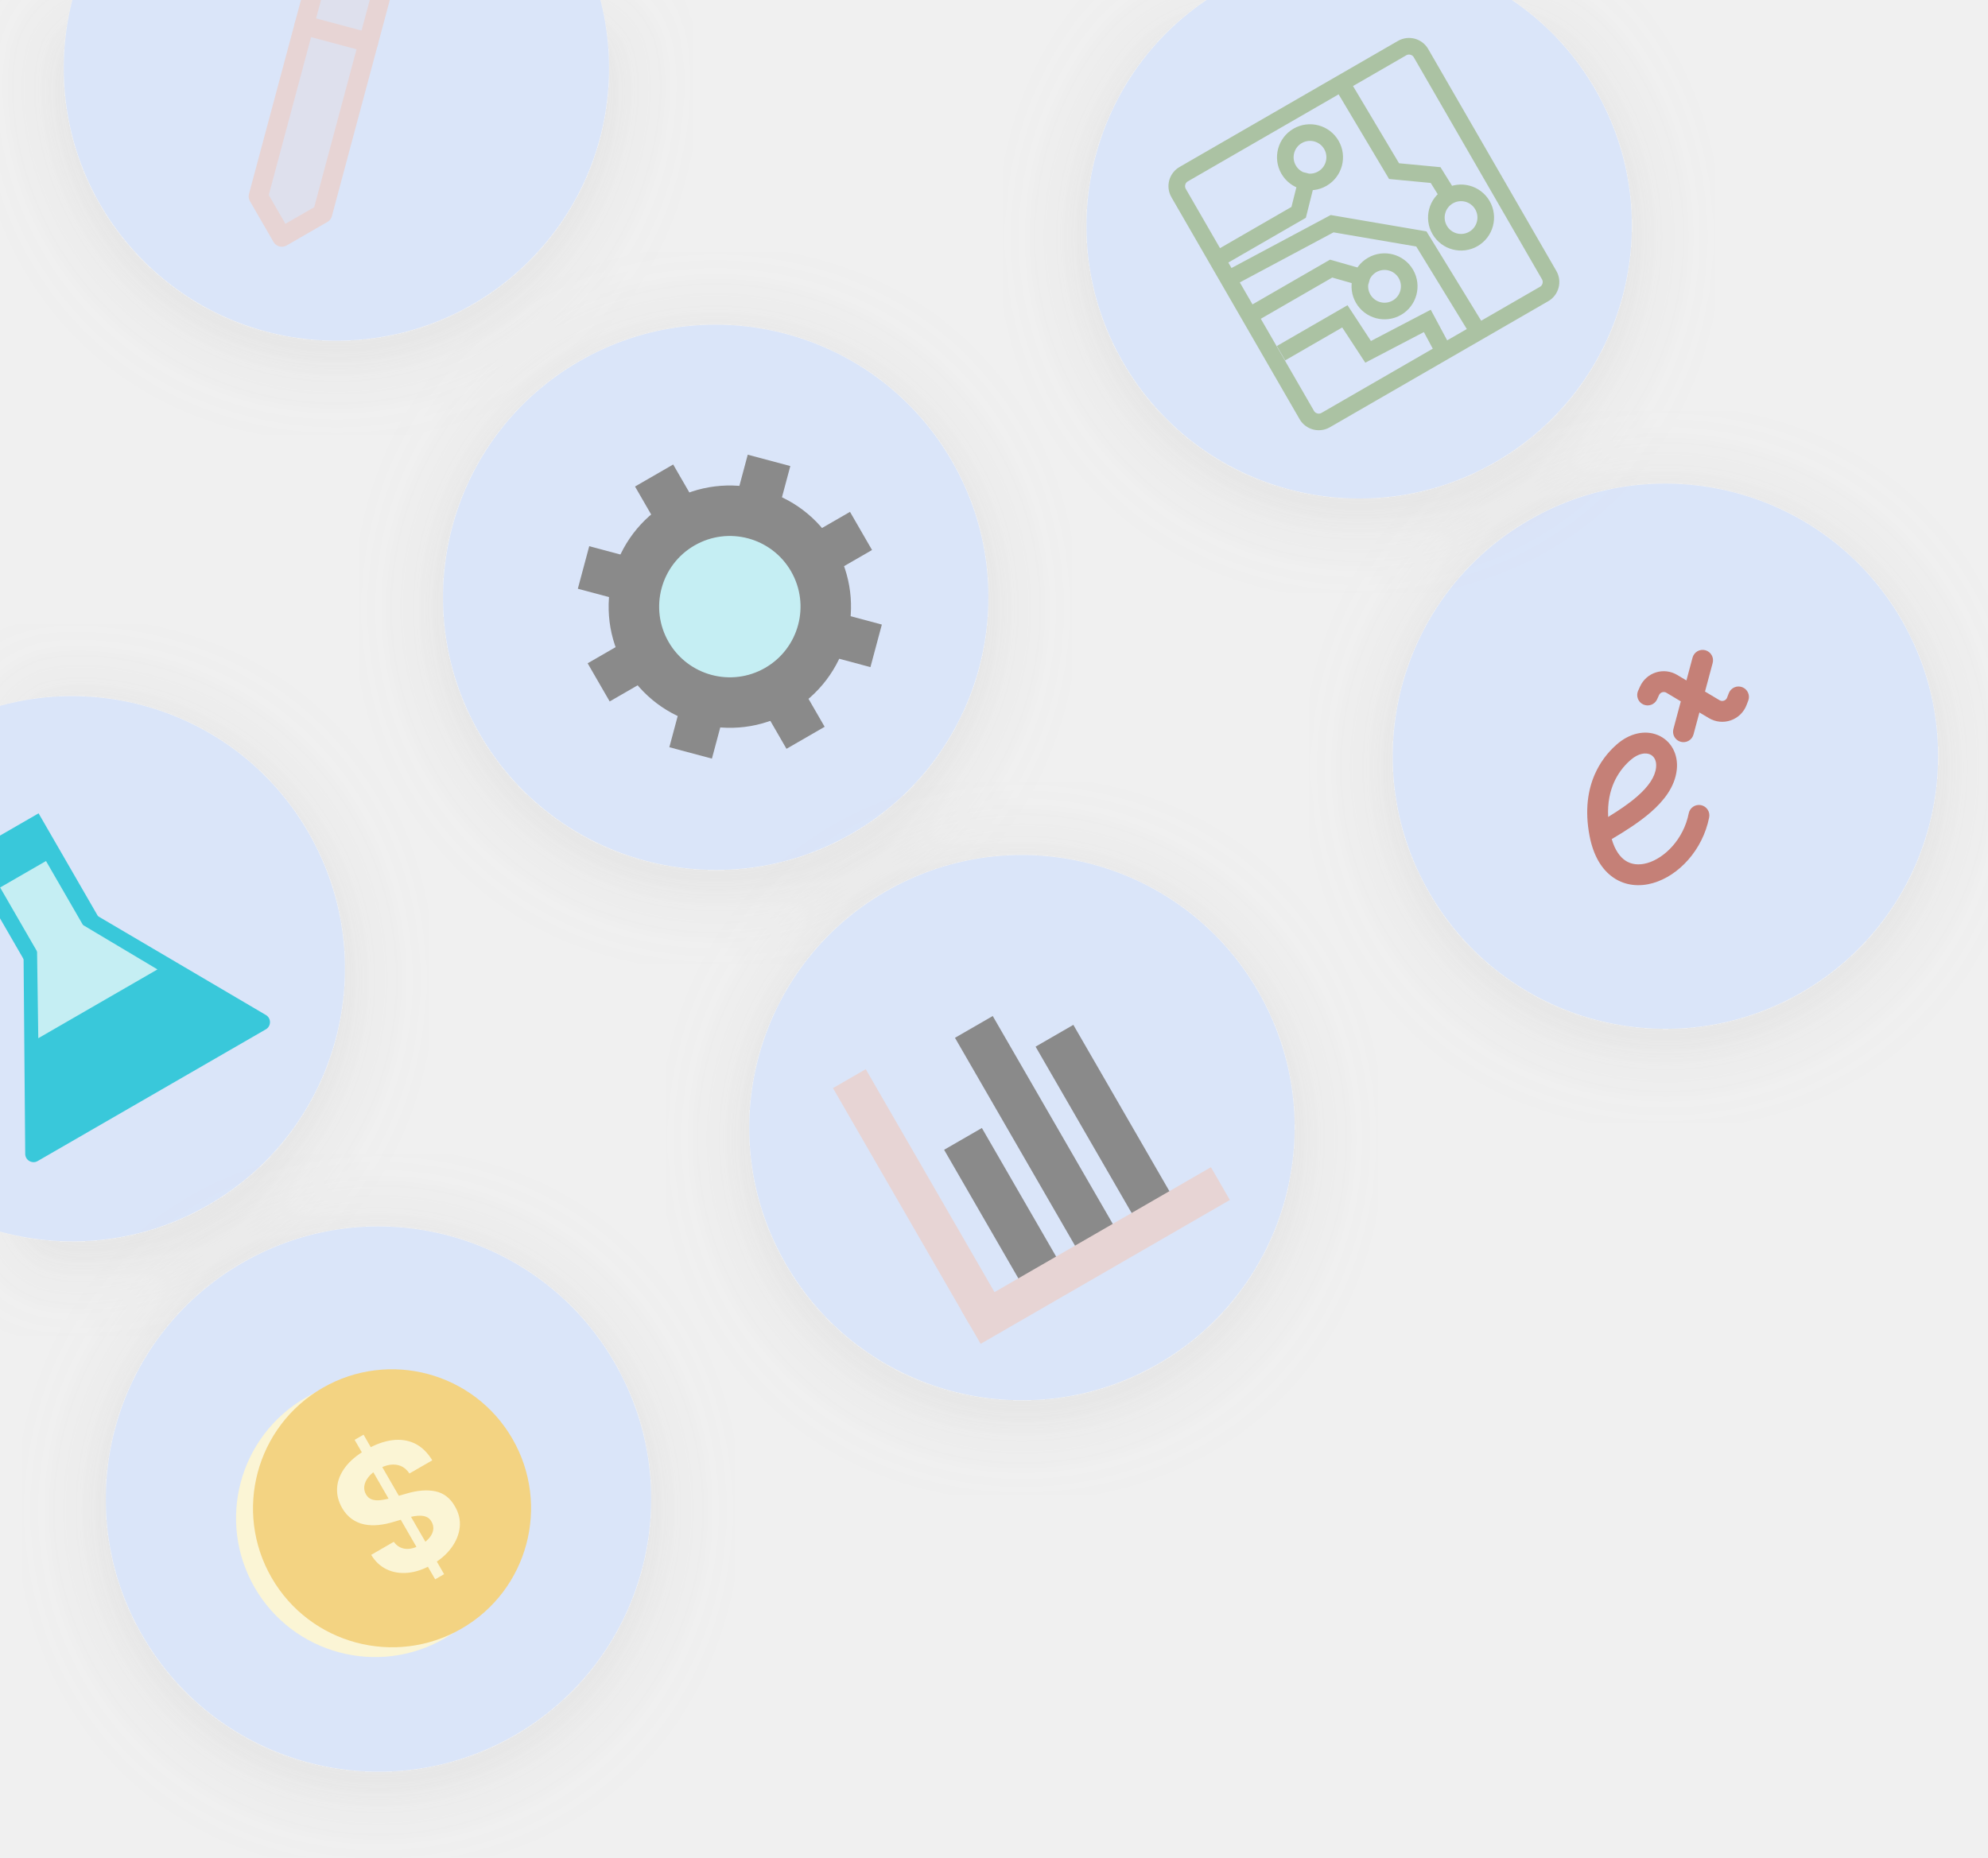
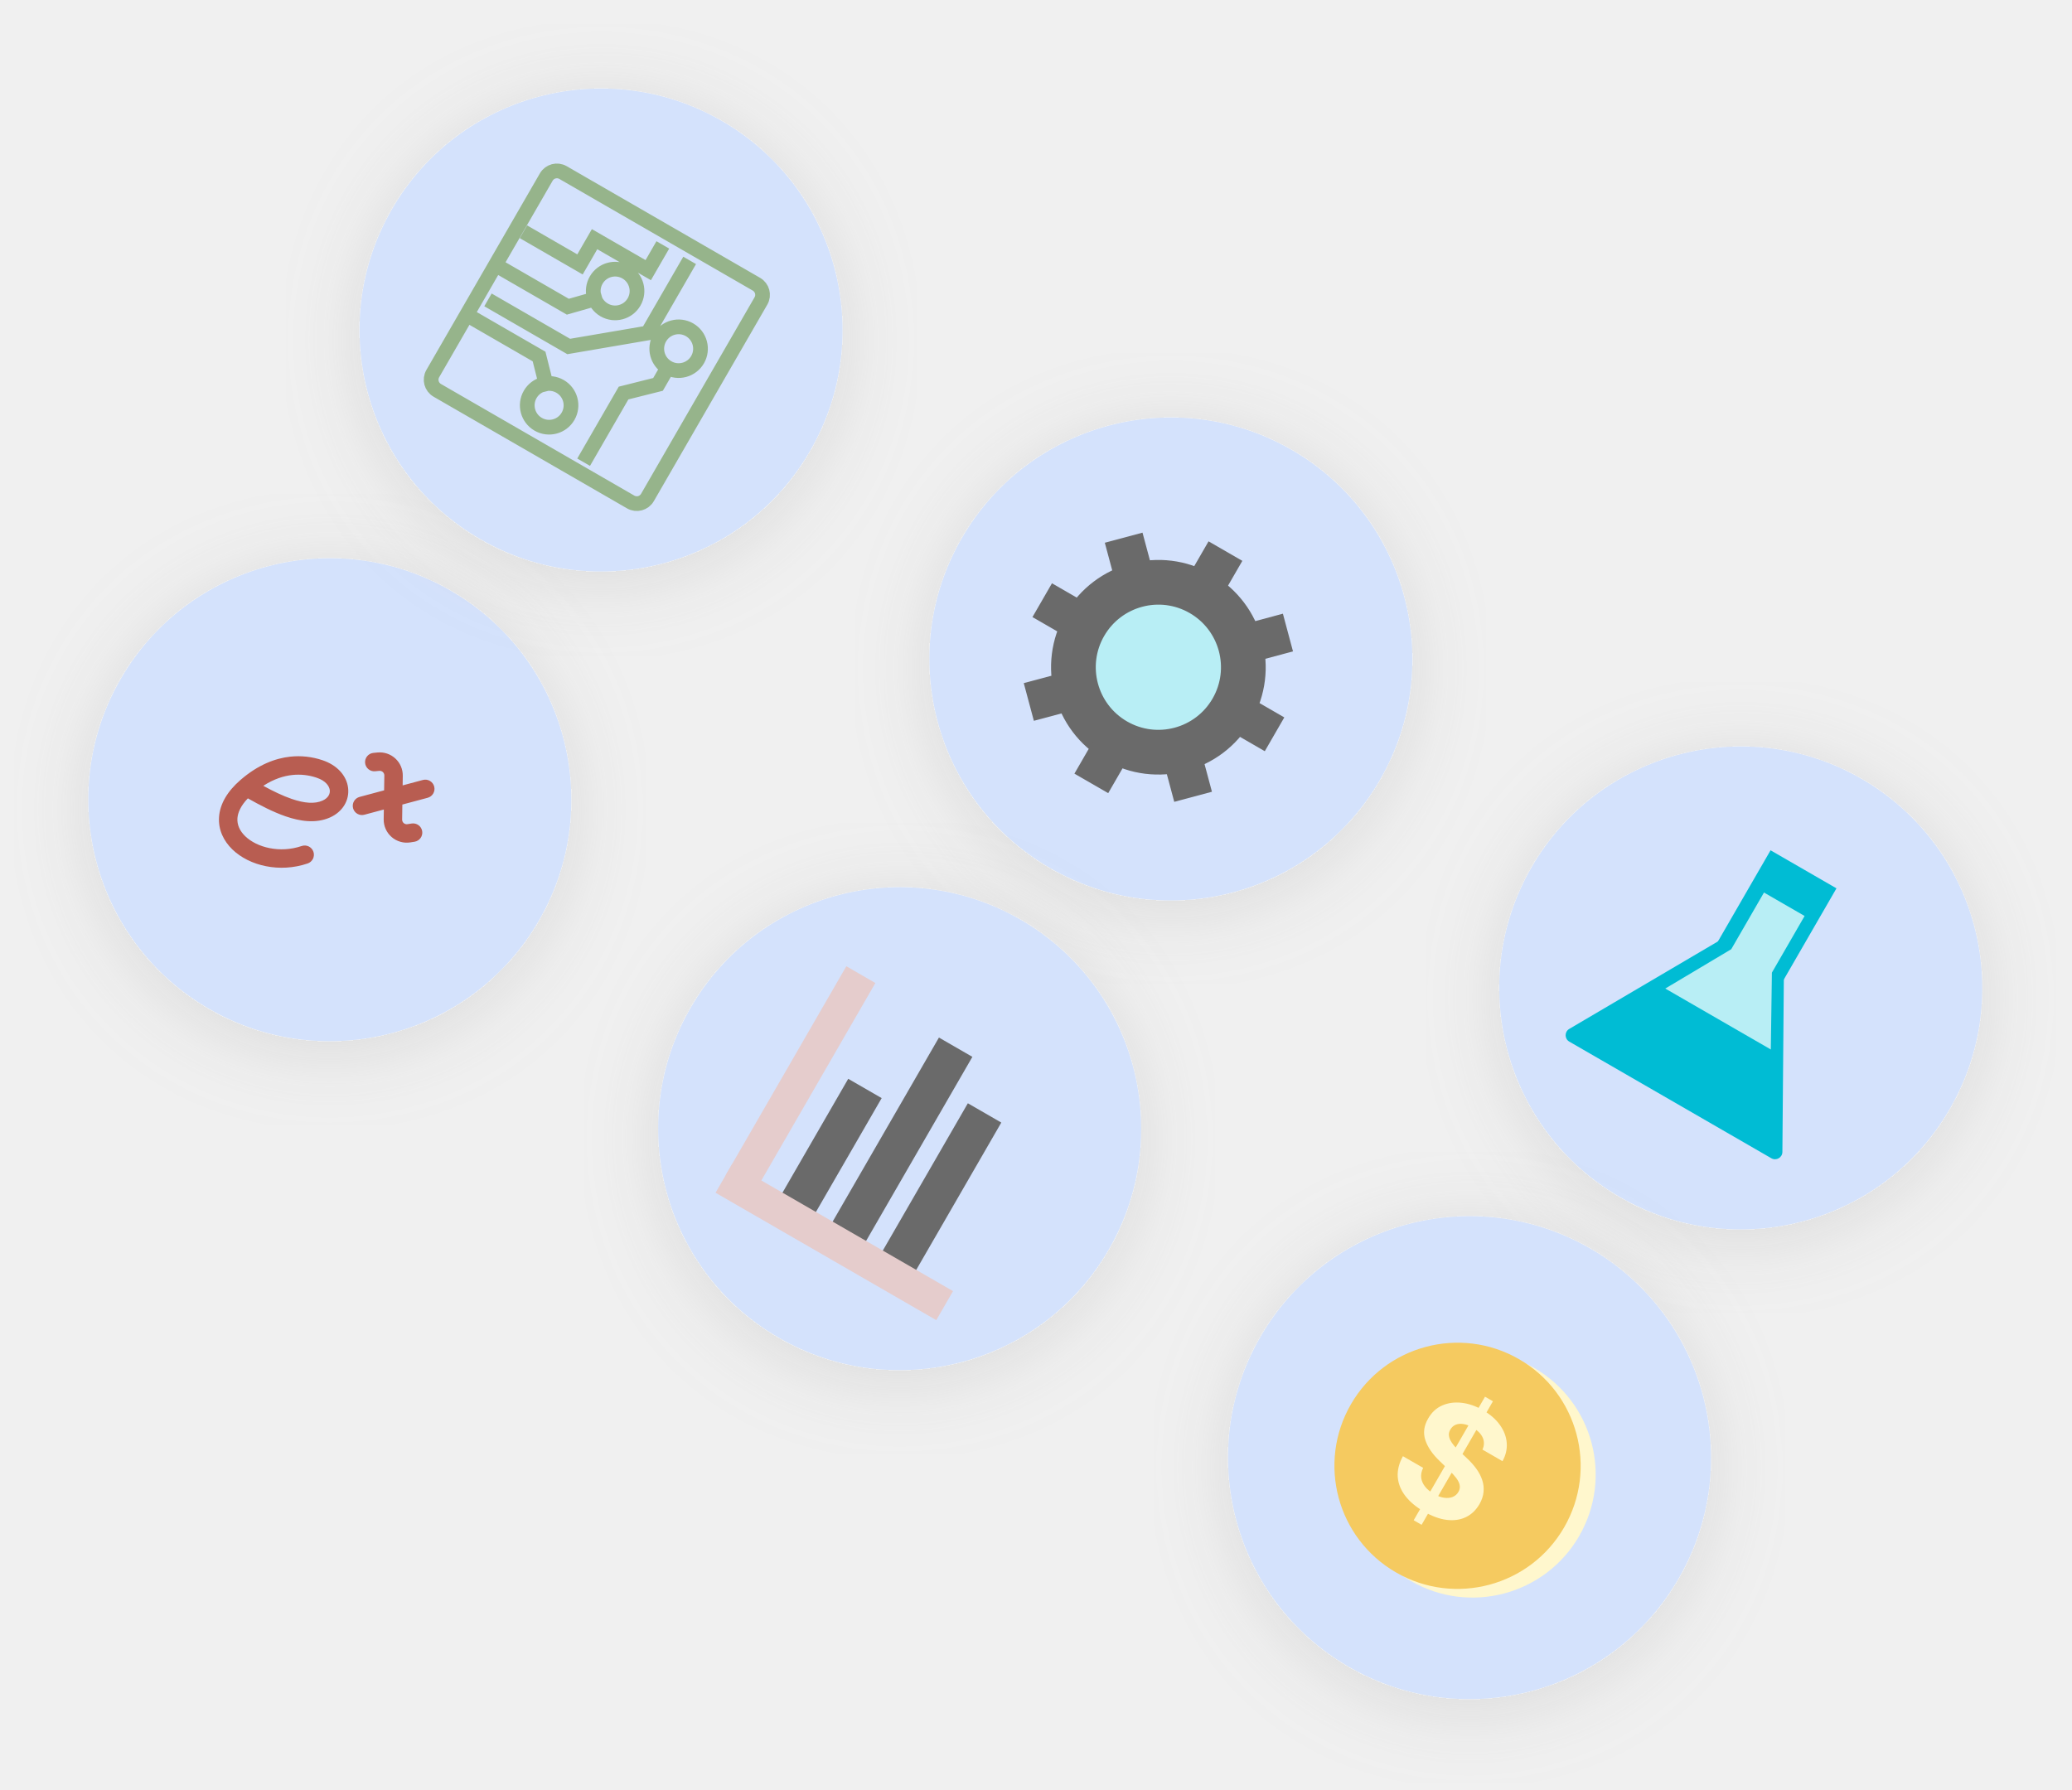
- <svg xmlns="http://www.w3.org/2000/svg" width="718" height="671" viewBox="0 0 718 671" fill="none">
-   <mask id="mask0_371_3062" style="mask-type:alpha" maskUnits="userSpaceOnUse" x="0" y="0" width="718" height="671">
-     <rect width="718" height="671" transform="matrix(-1 0 0 1 718 0)" fill="#D4E2FC" />
-   </mask>
-   <g mask="url(#mask0_371_3062)">
-     <g opacity="0.76">
-       <g filter="url(#filter0_d_371_3062)">
-         <circle cx="98.466" cy="98.466" r="98.466" transform="matrix(-0.866025 0.5 0.5 0.866025 62.1318 215.444)" fill="#D4E2FC" />
-         <path d="M12.823 317.687C10.814 316.505 8.282 317.966 8.302 320.298L9.109 416.843C9.129 419.141 11.619 420.565 13.609 419.416L96.008 371.843C97.999 370.694 98.01 367.825 96.03 366.66L12.823 317.687Z" fill="#00BCD4" />
-         <rect width="31.034" height="44.164" transform="matrix(-0.866025 0.5 0.5 0.866025 13.9336 293.804)" fill="#00BCD4" />
-         <path d="M16.616 311.032L0.048 320.598L13.44 343.792L30.008 334.227L16.616 311.032Z" fill="#B8EEF5" />
-         <path d="M13.111 324.101L13.828 375.046L56.872 350.195L13.111 324.101Z" fill="#B8EEF5" />
-       </g>
-       <g filter="url(#filter1_d_371_3062)">
-         <circle cx="98.466" cy="98.466" r="98.466" transform="matrix(-0.866025 0.5 0.5 0.866025 637.533 138.671)" fill="#D4E2FC" />
-         <g clip-path="url(#clip0_371_3062)">
-           <path d="M601.862 250.253C601.635 250.117 601.382 250.031 601.118 250C600.855 249.968 600.589 249.993 600.336 250.072C600.083 250.151 599.85 250.283 599.652 250.459C599.453 250.634 599.294 250.85 599.185 251.091L598.448 252.711C598.019 253.593 597.263 254.272 596.34 254.604C595.417 254.937 594.401 254.895 593.508 254.489C592.616 254.083 591.917 253.344 591.561 252.43C591.205 251.516 591.221 250.499 591.604 249.596L592.339 247.974C592.887 246.77 593.683 245.695 594.675 244.82C595.666 243.944 596.832 243.288 598.094 242.894C599.357 242.5 600.689 242.377 602.002 242.532C603.316 242.688 604.582 243.119 605.718 243.797L609.083 245.806L611.279 237.612C611.4 237.127 611.616 236.672 611.915 236.271C612.214 235.871 612.589 235.535 613.019 235.281C613.45 235.028 613.926 234.863 614.421 234.795C614.916 234.728 615.419 234.76 615.901 234.889C616.384 235.018 616.836 235.242 617.23 235.548C617.625 235.854 617.955 236.235 618.201 236.67C618.447 237.104 618.604 237.584 618.663 238.08C618.722 238.575 618.681 239.078 618.543 239.558L615.794 249.818L621.047 252.951C621.283 253.092 621.546 253.179 621.818 253.207C622.091 253.235 622.366 253.203 622.625 253.114C622.884 253.024 623.121 252.879 623.318 252.689C623.515 252.498 623.668 252.267 623.766 252.011L624.4 250.364C624.765 249.445 625.478 248.706 626.384 248.308C627.29 247.91 628.316 247.885 629.24 248.239C630.164 248.593 630.912 249.297 631.321 250.198C631.729 251.099 631.767 252.125 631.424 253.053L630.793 254.698C630.303 255.98 629.539 257.138 628.554 258.093C627.568 259.047 626.386 259.775 625.09 260.224C623.794 260.673 622.415 260.833 621.051 260.693C619.686 260.553 618.369 260.115 617.191 259.412L613.771 257.37L611.657 265.247C611.536 265.732 611.32 266.187 611.021 266.587C610.723 266.988 610.347 267.324 609.917 267.578C609.486 267.831 609.01 267.996 608.515 268.064C608.02 268.131 607.517 268.099 607.035 267.97C606.552 267.841 606.101 267.617 605.706 267.311C605.311 267.005 604.981 266.624 604.735 266.189C604.489 265.755 604.332 265.275 604.273 264.779C604.215 264.283 604.255 263.781 604.393 263.301L607.057 253.36L601.859 250.255L601.862 250.253ZM596.181 293.425C592.088 296.987 587.052 300.194 582.103 303.116C583.302 307.244 585.15 309.595 586.987 310.845C589.142 312.306 591.87 312.646 594.938 311.769C601.27 309.95 608.063 303.106 609.904 293.862C609.994 293.371 610.18 292.904 610.452 292.486C610.725 292.068 611.077 291.709 611.49 291.429C611.902 291.149 612.366 290.953 612.854 290.854C613.343 290.755 613.846 290.754 614.335 290.851C614.824 290.948 615.289 291.141 615.703 291.42C616.116 291.698 616.47 292.056 616.744 292.472C617.019 292.889 617.207 293.355 617.299 293.845C617.391 294.335 617.385 294.839 617.281 295.326C614.947 307.065 606.306 316.332 597.01 318.998C592.262 320.358 587.13 320.029 582.767 317.068C578.434 314.128 575.456 309.008 574.101 301.982C572.281 292.511 573.589 285.163 576.01 279.662C577.81 275.581 580.478 271.943 583.828 268.998C588.498 264.856 594.109 263.601 598.776 265.554C603.518 267.54 606.208 272.41 605.597 278.061C604.921 284.262 600.895 289.322 596.181 293.425V293.425ZM588.818 274.625C586.28 276.85 584.259 279.603 582.896 282.691C581.542 285.769 580.546 289.836 580.818 295.112C584.692 292.745 588.297 290.316 591.24 287.748C595.447 284.091 597.753 280.631 598.12 277.249C598.413 274.522 597.197 273.049 595.873 272.493C594.473 271.911 591.862 271.925 588.818 274.625V274.625Z" fill="#B85D51" />
-         </g>
-       </g>
-       <g filter="url(#filter2_d_371_3062)">
-         <circle cx="98.466" cy="98.466" r="98.466" transform="matrix(-0.866025 0.5 0.5 0.866025 294.53 81.27)" fill="#D4E2FC" />
-         <circle cx="43.763" cy="43.763" r="43.763" transform="matrix(-0.866025 0.5 0.5 0.866025 279.608 159.369)" fill="#6A6A6A" />
-         <circle cx="25.528" cy="25.528" r="25.528" transform="matrix(-0.866025 0.5 0.5 0.866025 272.938 184.275)" fill="#B8EEF5" />
-         <rect width="15.914" height="27.849" transform="matrix(-0.866025 0.5 0.5 0.866025 243.131 167.796)" fill="#6A6A6A" />
-         <rect width="15.914" height="27.849" transform="matrix(-0.866025 0.5 0.5 0.866025 283.91 238.427)" fill="#6A6A6A" />
-         <rect width="15.914" height="27.849" transform="matrix(-0.258819 0.965926 0.965926 0.258819 212.812 197.305)" fill="#6A6A6A" />
-         <rect width="15.914" height="27.849" transform="matrix(-0.258819 0.965926 0.965926 0.258819 291.592 218.414)" fill="#6A6A6A" />
-         <rect width="15.914" height="27.849" transform="matrix(0.5 0.866025 0.866025 -0.5 212.24 239.608)" fill="#6A6A6A" />
-         <rect width="15.914" height="27.849" transform="matrix(0.5 0.866025 0.866025 -0.5 282.873 198.829)" fill="#6A6A6A" />
-         <rect width="15.914" height="27.849" transform="matrix(0.965926 0.258819 0.258819 -0.965926 241.747 269.926)" fill="#6A6A6A" />
-         <rect width="15.914" height="27.849" transform="matrix(0.965926 0.258819 0.258819 -0.965926 262.857 191.147)" fill="#6A6A6A" />
-       </g>
-       <g filter="url(#filter3_d_371_3062)">
-         <circle cx="98.466" cy="98.466" r="98.466" transform="matrix(-0.707107 0.707107 0.707107 0.707107 121.493 -114.651)" fill="#D4E2FC" />
-         <g clip-path="url(#clip1_371_3062)">
-           <mask id="mask1_371_3062" style="mask-type:luminance" maskUnits="userSpaceOnUse" x="89" y="-18" width="54" height="108">
-             <path d="M101.797 85.633L93.312 70.936L116.088 -14.066L139.271 -7.853L116.494 77.148L101.797 85.633Z" fill="#555555" stroke="white" stroke-width="7" stroke-linejoin="round" />
-             <path d="M133.06 15.329L109.878 9.117" stroke="white" stroke-width="7" stroke-linecap="round" stroke-linejoin="round" />
-           </mask>
-           <g mask="url(#mask1_371_3062)">
-             <path d="M182.466 51.356L134.466 -31.782L51.327 16.218L99.327 99.356L182.466 51.356Z" fill="#E5CCCC" />
-           </g>
-         </g>
-       </g>
-       <g filter="url(#filter4_d_371_3062)">
-         <circle cx="98.466" cy="98.466" r="98.466" transform="matrix(-0.866025 0.5 0.5 0.866025 526.928 -52.9053)" fill="#D4E2FC" />
-         <path d="M523.224 70.866C518.959 73.329 517.497 78.784 519.96 83.05C522.423 87.316 527.878 88.777 532.144 86.314C536.409 83.851 537.871 78.397 535.408 74.131C532.945 69.865 527.49 68.403 523.224 70.866ZM523.224 70.866L518.5 63.244L503.488 61.818L485.721 32M462.66 127.592L485.721 114.278L494.116 127.1L515.5 115.923L521.487 127.1M443.629 100.836L481.119 80.806L513.345 86.314L533.671 119.5M440.822 93L469.031 76.713L472.56 62.66L472.413 63.244M452.551 113.318L480.761 97.031L494.695 101.001L494.116 100.836M471.966 149.918C473.347 152.309 476.405 153.128 478.797 151.748L557.676 106.207C560.068 104.826 560.887 101.768 559.506 99.376L513.222 19.209C511.841 16.818 508.783 15.999 506.392 17.379L427.512 62.92C425.121 64.301 424.301 67.359 425.682 69.751L471.966 149.918ZM480.855 52.349C483.318 56.615 481.857 62.07 477.591 64.533C473.325 66.996 467.87 65.534 465.407 61.268C462.944 57.002 464.406 51.547 468.672 49.084C472.938 46.622 478.393 48.083 480.855 52.349ZM507.773 98.972C505.31 94.706 499.855 93.244 495.589 95.707C491.324 98.17 489.862 103.625 492.325 107.891C494.788 112.157 500.243 113.618 504.509 111.156C508.774 108.693 510.236 103.238 507.773 98.972Z" stroke="#96B48B" stroke-width="6" />
-       </g>
-       <g filter="url(#filter5_d_371_3062)">
-         <circle cx="98.466" cy="98.466" r="98.466" transform="matrix(-0.866025 0.5 0.5 0.866025 172.738 407.02)" fill="#D4E2FC" />
-         <circle cx="135.462" cy="548.39" r="50.205" transform="rotate(150 135.462 548.39)" fill="#FFF7CD" />
-         <circle cx="141.587" cy="544.853" r="50.205" transform="rotate(150 141.587 544.853)" fill="#F5CA60" />
-         <path d="M131.303 518.263L160.394 568.65L157.166 570.514L128.075 520.127L131.303 518.263ZM142.23 556.962C143.304 558.459 144.692 559.302 146.393 559.492C148.095 559.681 149.969 559.185 152.016 558.004C153.407 557.201 154.468 556.326 155.199 555.379C155.937 554.446 156.365 553.49 156.483 552.512C156.587 551.542 156.39 550.624 155.89 549.758C155.499 549.021 154.985 548.478 154.346 548.13C153.694 547.789 152.959 547.592 152.142 547.539C151.332 547.499 150.456 547.559 149.515 547.717C148.582 547.888 147.619 548.129 146.626 548.44L142.505 549.665C140.519 550.287 138.602 550.694 136.754 550.886C134.905 551.078 133.167 551.006 131.538 550.67C129.909 550.333 128.424 549.686 127.083 548.727C125.73 547.777 124.562 546.466 123.579 544.794C122.168 542.319 121.563 539.817 121.764 537.286C121.959 534.776 122.937 532.349 124.697 530.003C126.451 527.678 128.969 525.568 132.249 523.674C135.503 521.796 138.625 520.658 141.615 520.261C144.592 519.872 147.321 520.265 149.801 521.44C152.276 522.635 154.383 524.664 156.123 527.526L147.876 532.287C147.004 530.989 145.966 530.084 144.761 529.573C143.55 529.082 142.235 528.94 140.815 529.147C139.389 529.376 137.942 529.914 136.472 530.762C135.029 531.596 133.897 532.529 133.077 533.563C132.243 534.604 131.747 535.669 131.588 536.758C131.43 537.846 131.631 538.876 132.191 539.847C132.714 540.753 133.422 541.358 134.316 541.665C135.197 541.978 136.275 542.056 137.548 541.898C138.808 541.748 140.276 541.426 141.95 540.931L146.975 539.5C150.851 538.364 154.281 538.107 157.264 538.729C160.248 539.351 162.592 541.155 164.299 544.141C165.721 546.575 166.303 549.082 166.044 551.663C165.771 554.252 164.776 556.725 163.058 559.082C161.339 561.439 159.01 563.466 156.071 565.163C153.079 566.89 150.173 567.886 147.351 568.15C144.516 568.422 141.949 568.006 139.65 566.902C137.35 565.798 135.487 564.056 134.062 561.678L142.23 556.962Z" fill="#FFF7CD" />
-       </g>
-       <g filter="url(#filter6_d_371_3062)">
-         <circle cx="98.466" cy="98.466" r="98.466" transform="matrix(-0.866025 0.5 0.5 0.866025 405.136 272.845)" fill="#D4E2FC" />
-         <rect x="340.984" y="415.352" width="15.748" height="55.118" transform="rotate(-30 340.984 415.352)" fill="#6A6A6A" />
-         <rect x="344.906" y="374.902" width="15.748" height="88.189" transform="rotate(-30 344.906 374.902)" fill="#6A6A6A" />
-         <rect x="374.02" y="378.093" width="15.748" height="74.015" transform="rotate(-30 374.02 378.093)" fill="#6A6A6A" />
-         <rect x="300.839" y="393.068" width="13.676" height="98.466" transform="rotate(-30 300.839 393.068)" fill="#E5CCCC" />
-         <rect x="437.349" y="421.637" width="13.676" height="103.936" transform="rotate(60 437.349 421.637)" fill="#E5CCCC" />
-       </g>
+ <svg xmlns="http://www.w3.org/2000/svg" width="845" height="730" viewBox="0 0 845 730" fill="none">
+   <g filter="url(#filter0_d_410_3111)">
+     <circle cx="709.91" cy="402.951" r="98.466" transform="rotate(30 709.91 402.951)" fill="#D4E2FC" />
+     <path d="M723.177 370.687C725.187 369.505 727.718 370.966 727.699 373.298L726.891 469.843C726.872 472.141 724.382 473.565 722.391 472.416L639.992 424.843C638.002 423.694 637.99 420.825 639.971 419.66L723.177 370.687Z" fill="#00BCD4" />
+     <rect x="722.067" y="346.804" width="31.034" height="44.164" transform="rotate(30 722.067 346.804)" fill="#00BCD4" />
+     <path d="M719.385 364.032L735.952 373.598L722.561 396.792L705.993 387.227L719.385 364.032Z" fill="#B8EEF5" />
+     <path d="M722.889 377.101L722.172 428.047L679.128 403.195L722.889 377.101Z" fill="#B8EEF5" />
+   </g>
+   <g filter="url(#filter1_d_410_3111)">
+     <circle cx="134.509" cy="326.179" r="98.466" transform="rotate(30 134.509 326.179)" fill="#D4E2FC" />
+     <g clip-path="url(#clip0_410_3111)">
+       <path d="M156.743 316.304C156.747 316.039 156.695 315.776 156.59 315.533C156.486 315.289 156.331 315.071 156.136 314.892C155.941 314.712 155.711 314.576 155.459 314.492C155.208 314.408 154.942 314.378 154.678 314.404L152.907 314.576C151.929 314.645 150.962 314.33 150.213 313.697C149.464 313.064 148.992 312.163 148.897 311.187C148.803 310.211 149.093 309.236 149.707 308.471C150.32 307.706 151.209 307.211 152.182 307.091L153.955 306.916C155.272 306.789 156.6 306.941 157.854 307.362C159.108 307.784 160.259 308.465 161.232 309.361C162.205 310.258 162.977 311.349 163.499 312.565C164.021 313.78 164.281 315.092 164.261 316.415L164.205 320.334L172.399 318.138C172.879 318.001 173.381 317.96 173.877 318.019C174.373 318.077 174.853 318.234 175.287 318.48C175.722 318.726 176.103 319.056 176.409 319.451C176.715 319.846 176.939 320.298 177.068 320.78C177.197 321.262 177.229 321.766 177.162 322.261C177.094 322.755 176.929 323.232 176.676 323.662C176.422 324.092 176.086 324.468 175.686 324.767C175.285 325.066 174.83 325.282 174.345 325.403L164.086 328.152L163.998 334.268C163.994 334.542 164.05 334.813 164.162 335.063C164.274 335.313 164.44 335.536 164.647 335.715C164.854 335.895 165.098 336.027 165.361 336.102C165.624 336.178 165.901 336.195 166.172 336.152L167.915 335.878C168.894 335.734 169.891 335.982 170.688 336.567C171.486 337.153 172.02 338.03 172.176 339.007C172.332 339.984 172.096 340.983 171.52 341.788C170.944 342.592 170.074 343.138 169.099 343.305L167.359 343.581C166.004 343.798 164.618 343.715 163.299 343.339C161.98 342.963 160.759 342.303 159.722 341.405C158.685 340.507 157.857 339.393 157.296 338.141C156.735 336.889 156.455 335.53 156.475 334.158L156.534 330.175L148.655 332.283C148.175 332.421 147.672 332.462 147.176 332.403C146.68 332.344 146.201 332.187 145.766 331.941C145.332 331.696 144.95 331.365 144.645 330.971C144.339 330.576 144.115 330.124 143.986 329.642C143.857 329.159 143.825 328.656 143.892 328.161C143.959 327.666 144.125 327.19 144.378 326.76C144.631 326.329 144.968 325.954 145.368 325.655C145.768 325.356 146.224 325.14 146.708 325.019L156.649 322.355L156.74 316.302L156.743 316.304ZM116.514 332.969C111.383 331.206 106.088 328.448 101.083 325.623C98.106 328.725 96.995 331.501 96.831 333.717C96.643 336.314 97.713 338.847 100.006 341.065C104.747 345.64 114.071 348.1 122.997 345.072C123.467 344.905 123.965 344.833 124.463 344.859C124.961 344.886 125.448 345.012 125.897 345.229C126.346 345.446 126.747 345.75 127.077 346.124C127.407 346.497 127.66 346.933 127.82 347.405C127.981 347.877 128.046 348.376 128.012 348.873C127.977 349.371 127.845 349.856 127.621 350.302C127.397 350.747 127.087 351.144 126.709 351.469C126.331 351.793 125.892 352.04 125.417 352.193C114.084 356.042 101.738 353.191 94.782 346.474C91.23 343.042 88.949 338.434 89.332 333.174C89.711 327.952 92.657 322.813 98.064 318.126C105.356 311.814 112.373 309.273 118.348 308.619C122.782 308.138 127.267 308.629 131.492 310.058C137.414 312.031 141.306 316.263 141.949 321.281C142.6 326.382 139.727 331.146 134.528 333.442C128.82 335.957 122.424 335.001 116.514 332.969ZM129.114 317.193C125.918 316.108 122.523 315.734 119.168 316.097C115.825 316.464 111.805 317.635 107.371 320.508C111.359 322.68 115.265 324.588 118.96 325.852C124.231 327.667 128.38 327.934 131.492 326.561C134 325.451 134.668 323.661 134.488 322.237C134.292 320.734 132.974 318.479 129.114 317.193Z" fill="#B85D51" />
    </g>
  </g>
+   <g filter="url(#filter2_d_410_3111)">
+     <circle cx="477.512" cy="268.777" r="98.466" transform="rotate(30 477.512 268.777)" fill="#D4E2FC" />
+     <circle cx="472.411" cy="272.15" r="43.763" transform="rotate(30 472.411 272.15)" fill="#6A6A6A" />
+     <circle cx="472.407" cy="272.147" r="25.528" transform="rotate(30 472.407 272.147)" fill="#B8EEF5" />
+     <rect x="492.87" y="220.796" width="15.914" height="27.849" transform="rotate(30 492.87 220.796)" fill="#6A6A6A" />
+     <rect x="452.091" y="291.427" width="15.914" height="27.849" transform="rotate(30 452.091 291.427)" fill="#6A6A6A" />
+     <rect x="523.19" y="250.305" width="15.914" height="27.849" transform="rotate(75 523.19 250.305)" fill="#6A6A6A" />
+     <rect x="444.41" y="271.414" width="15.914" height="27.849" transform="rotate(75 444.41 271.414)" fill="#6A6A6A" />
+     <rect x="523.761" y="292.608" width="15.914" height="27.849" transform="rotate(120 523.761 292.608)" fill="#6A6A6A" />
+     <rect x="453.128" y="251.829" width="15.914" height="27.849" transform="rotate(120 453.128 251.829)" fill="#6A6A6A" />
+     <rect x="494.253" y="322.926" width="15.914" height="27.849" transform="rotate(165 494.253 322.926)" fill="#6A6A6A" />
+     <rect x="473.144" y="244.148" width="15.914" height="27.849" transform="rotate(165 473.144 244.148)" fill="#6A6A6A" />
+   </g>
+   <g filter="url(#filter3_d_410_3111)">
+     <circle cx="245.114" cy="134.602" r="98.466" transform="rotate(30 245.114 134.602)" fill="#D4E2FC" />
+     <path d="M238.014 188.519L254.301 160.31L268.354 156.781L273.783 147.377M213.473 94.535L236.534 107.849L242.48 97.551L264.365 110.186L270.311 99.887M199.004 122.311L231.932 141.322L264.158 135.813L281.253 106.204M191.634 129.128L219.844 145.414L223.373 159.467L223.226 158.883M203.364 108.81L231.574 125.097L245.508 121.126L244.929 121.291M222.779 72.21C224.16 69.818 227.218 68.999 229.609 70.38L308.489 115.921C310.881 117.302 311.7 120.36 310.319 122.751L264.035 202.918C262.654 205.309 259.596 206.129 257.205 204.748L178.325 159.207C175.934 157.826 175.114 154.768 176.495 152.377L222.779 72.21ZM231.668 169.778C234.131 165.512 232.67 160.058 228.404 157.595C224.138 155.132 218.683 156.593 216.22 160.859C213.757 165.125 215.219 170.58 219.485 173.043C223.751 175.506 229.205 174.044 231.668 169.778ZM258.586 123.156C256.123 127.421 250.668 128.883 246.402 126.42C242.137 123.957 240.675 118.502 243.138 114.237C245.601 109.971 251.056 108.509 255.321 110.972C259.587 113.435 261.049 118.89 258.586 123.156ZM269.036 137.772C266.573 142.037 268.034 147.492 272.3 149.955C276.566 152.418 282.021 150.956 284.484 146.691C286.947 142.425 285.485 136.97 281.219 134.507C276.953 132.044 271.499 133.506 269.036 137.772Z" stroke="#96B48B" stroke-width="6" />
+   </g>
+   <g filter="url(#filter4_d_410_3111)">
+     <circle cx="599.303" cy="594.527" r="98.466" transform="rotate(30 599.303 594.527)" fill="#D4E2FC" />
+     <circle cx="600.538" cy="601.39" r="50.205" transform="rotate(30 600.538 601.39)" fill="#FFF7CD" />
+     <circle cx="594.413" cy="597.854" r="50.205" transform="rotate(30 594.413 597.854)" fill="#F5CA60" />
+     <path d="M576.527 620.055L605.618 569.668L608.846 571.532L579.755 621.919L576.527 620.055ZM604.578 591.243C605.337 589.564 605.373 587.941 604.687 586.372C604 584.804 602.634 583.429 600.587 582.247C599.196 581.444 597.908 580.962 596.723 580.803C595.545 580.631 594.503 580.738 593.598 581.125C592.705 581.519 592.009 582.149 591.509 583.015C591.066 583.722 590.853 584.439 590.871 585.166C590.901 585.901 591.098 586.636 591.461 587.371C591.832 588.092 592.321 588.82 592.929 589.556C593.544 590.279 594.234 590.992 595 591.697L598.121 594.653C599.652 596.062 600.963 597.519 602.054 599.023C603.145 600.528 603.952 602.07 604.475 603.649C604.997 605.228 605.179 606.838 605.02 608.478C604.873 610.125 604.322 611.792 603.365 613.48C601.928 615.939 600.063 617.714 597.771 618.805C595.5 619.891 592.908 620.258 589.997 619.907C587.106 619.55 584.021 618.424 580.74 616.53C577.486 614.652 574.94 612.517 573.101 610.125C571.276 607.742 570.252 605.182 570.029 602.447C569.827 599.706 570.53 596.867 572.139 593.929L580.386 598.69C579.697 600.095 579.433 601.447 579.592 602.746C579.773 604.04 580.308 605.25 581.197 606.376C582.107 607.496 583.297 608.48 584.767 609.329C586.21 610.162 587.585 610.676 588.89 610.87C590.208 611.071 591.379 610.968 592.401 610.561C593.423 610.154 594.215 609.465 594.775 608.494C595.298 607.589 595.468 606.672 595.287 605.745C595.118 604.825 594.647 603.853 593.873 602.829C593.113 601.813 592.1 600.703 590.835 599.501L587.082 595.864C584.161 593.076 582.224 590.234 581.271 587.339C580.318 584.445 580.707 581.512 582.44 578.541C583.836 576.093 585.717 574.335 588.082 573.269C590.46 572.21 593.1 571.836 596 572.146C598.9 572.455 601.82 573.459 604.759 575.156C607.751 576.883 610.067 578.902 611.707 581.214C613.359 583.533 614.283 585.964 614.476 588.508C614.67 591.051 614.093 593.535 612.746 595.959L604.578 591.243Z" fill="#FFF7CD" />
+   </g>
+   <g filter="url(#filter5_d_410_3111)">
+     <circle cx="366.906" cy="460.352" r="98.466" transform="rotate(30 366.906 460.352)" fill="#D4E2FC" />
+     <rect x="345.924" y="440.008" width="15.748" height="55.118" transform="rotate(30 345.924 440.008)" fill="#6A6A6A" />
+     <rect x="382.916" y="423.18" width="15.748" height="88.189" transform="rotate(30 382.916 423.18)" fill="#6A6A6A" />
+     <rect x="394.709" y="449.988" width="15.748" height="74.015" transform="rotate(30 394.709 449.988)" fill="#6A6A6A" />
+     <rect x="345.15" y="394.099" width="13.676" height="98.466" transform="rotate(30 345.15 394.099)" fill="#E5CCCC" />
+     <rect x="388.664" y="526.605" width="13.676" height="103.936" transform="rotate(120 388.664 526.605)" fill="#E5CCCC" />
+   </g>
  <defs>
-     <filter id="filter0_d_371_3062" x="-102.392" y="225.469" width="256.965" height="256.965" filterUnits="userSpaceOnUse" color-interpolation-filters="sRGB">
+     <filter id="filter0_d_410_3111" x="581.427" y="278.468" width="256.965" height="256.965" filterUnits="userSpaceOnUse" color-interpolation-filters="sRGB">
      <feFlood flood-opacity="0" result="BackgroundImageFix" />
      <feColorMatrix in="SourceAlpha" type="matrix" values="0 0 0 0 0 0 0 0 0 0 0 0 0 0 0 0 0 0 127 0" result="hardAlpha" />
      <feOffset dy="4" />
      <feGaussianBlur stdDeviation="15" />
      <feComposite in2="hardAlpha" operator="out" />
      <feColorMatrix type="matrix" values="0 0 0 0 0.605 0 0 0 0 0.605 0 0 0 0 0.605 0 0 0 0.25 0" />
-       <feBlend mode="normal" in2="BackgroundImageFix" result="effect1_dropShadow_371_3062" />
-       <feBlend mode="normal" in="SourceGraphic" in2="effect1_dropShadow_371_3062" result="shape" />
+       <feBlend mode="normal" in2="BackgroundImageFix" result="effect1_dropShadow_410_3111" />
+       <feBlend mode="normal" in="SourceGraphic" in2="effect1_dropShadow_410_3111" result="shape" />
    </filter>
-     <filter id="filter1_d_371_3062" x="473.009" y="148.696" width="256.965" height="256.965" filterUnits="userSpaceOnUse" color-interpolation-filters="sRGB">
+     <filter id="filter1_d_410_3111" x="6.027" y="201.696" width="256.965" height="256.965" filterUnits="userSpaceOnUse" color-interpolation-filters="sRGB">
      <feFlood flood-opacity="0" result="BackgroundImageFix" />
      <feColorMatrix in="SourceAlpha" type="matrix" values="0 0 0 0 0 0 0 0 0 0 0 0 0 0 0 0 0 0 127 0" result="hardAlpha" />
      <feOffset dy="4" />
      <feGaussianBlur stdDeviation="15" />
      <feComposite in2="hardAlpha" operator="out" />
      <feColorMatrix type="matrix" values="0 0 0 0 0.605 0 0 0 0 0.605 0 0 0 0 0.605 0 0 0 0.25 0" />
-       <feBlend mode="normal" in2="BackgroundImageFix" result="effect1_dropShadow_371_3062" />
-       <feBlend mode="normal" in="SourceGraphic" in2="effect1_dropShadow_371_3062" result="shape" />
+       <feBlend mode="normal" in2="BackgroundImageFix" result="effect1_dropShadow_410_3111" />
+       <feBlend mode="normal" in="SourceGraphic" in2="effect1_dropShadow_410_3111" result="shape" />
    </filter>
-     <filter id="filter2_d_371_3062" x="130.006" y="91.295" width="256.965" height="256.965" filterUnits="userSpaceOnUse" color-interpolation-filters="sRGB">
+     <filter id="filter2_d_410_3111" x="349.03" y="144.295" width="256.965" height="256.965" filterUnits="userSpaceOnUse" color-interpolation-filters="sRGB">
      <feFlood flood-opacity="0" result="BackgroundImageFix" />
      <feColorMatrix in="SourceAlpha" type="matrix" values="0 0 0 0 0 0 0 0 0 0 0 0 0 0 0 0 0 0 127 0" result="hardAlpha" />
      <feOffset dy="4" />
      <feGaussianBlur stdDeviation="15" />
      <feComposite in2="hardAlpha" operator="out" />
      <feColorMatrix type="matrix" values="0 0 0 0 0.605 0 0 0 0 0.605 0 0 0 0 0.605 0 0 0 0.25 0" />
-       <feBlend mode="normal" in2="BackgroundImageFix" result="effect1_dropShadow_371_3062" />
-       <feBlend mode="normal" in="SourceGraphic" in2="effect1_dropShadow_371_3062" result="shape" />
+       <feBlend mode="normal" in2="BackgroundImageFix" result="effect1_dropShadow_410_3111" />
+       <feBlend mode="normal" in="SourceGraphic" in2="effect1_dropShadow_410_3111" result="shape" />
    </filter>
-     <filter id="filter3_d_371_3062" x="-6.973" y="-99.865" width="256.932" height="256.932" filterUnits="userSpaceOnUse" color-interpolation-filters="sRGB">
+     <filter id="filter3_d_410_3111" x="116.632" y="10.12" width="256.965" height="256.965" filterUnits="userSpaceOnUse" color-interpolation-filters="sRGB">
      <feFlood flood-opacity="0" result="BackgroundImageFix" />
      <feColorMatrix in="SourceAlpha" type="matrix" values="0 0 0 0 0 0 0 0 0 0 0 0 0 0 0 0 0 0 127 0" result="hardAlpha" />
      <feOffset dy="4" />
      <feGaussianBlur stdDeviation="15" />
      <feComposite in2="hardAlpha" operator="out" />
      <feColorMatrix type="matrix" values="0 0 0 0 0.605 0 0 0 0 0.605 0 0 0 0 0.605 0 0 0 0.25 0" />
-       <feBlend mode="normal" in2="BackgroundImageFix" result="effect1_dropShadow_371_3062" />
-       <feBlend mode="normal" in="SourceGraphic" in2="effect1_dropShadow_371_3062" result="shape" />
+       <feBlend mode="normal" in2="BackgroundImageFix" result="effect1_dropShadow_410_3111" />
+       <feBlend mode="normal" in="SourceGraphic" in2="effect1_dropShadow_410_3111" result="shape" />
    </filter>
-     <filter id="filter4_d_371_3062" x="362.404" y="-42.88" width="256.965" height="256.965" filterUnits="userSpaceOnUse" color-interpolation-filters="sRGB">
+     <filter id="filter4_d_410_3111" x="470.821" y="470.044" width="256.965" height="256.965" filterUnits="userSpaceOnUse" color-interpolation-filters="sRGB">
      <feFlood flood-opacity="0" result="BackgroundImageFix" />
      <feColorMatrix in="SourceAlpha" type="matrix" values="0 0 0 0 0 0 0 0 0 0 0 0 0 0 0 0 0 0 127 0" result="hardAlpha" />
      <feOffset dy="4" />
      <feGaussianBlur stdDeviation="15" />
      <feComposite in2="hardAlpha" operator="out" />
      <feColorMatrix type="matrix" values="0 0 0 0 0.605 0 0 0 0 0.605 0 0 0 0 0.605 0 0 0 0.25 0" />
-       <feBlend mode="normal" in2="BackgroundImageFix" result="effect1_dropShadow_371_3062" />
-       <feBlend mode="normal" in="SourceGraphic" in2="effect1_dropShadow_371_3062" result="shape" />
+       <feBlend mode="normal" in2="BackgroundImageFix" result="effect1_dropShadow_410_3111" />
+       <feBlend mode="normal" in="SourceGraphic" in2="effect1_dropShadow_410_3111" result="shape" />
    </filter>
-     <filter id="filter5_d_371_3062" x="8.215" y="417.044" width="256.965" height="256.965" filterUnits="userSpaceOnUse" color-interpolation-filters="sRGB">
+     <filter id="filter5_d_410_3111" x="238.424" y="335.87" width="256.965" height="256.965" filterUnits="userSpaceOnUse" color-interpolation-filters="sRGB">
      <feFlood flood-opacity="0" result="BackgroundImageFix" />
      <feColorMatrix in="SourceAlpha" type="matrix" values="0 0 0 0 0 0 0 0 0 0 0 0 0 0 0 0 0 0 127 0" result="hardAlpha" />
      <feOffset dy="4" />
      <feGaussianBlur stdDeviation="15" />
      <feComposite in2="hardAlpha" operator="out" />
      <feColorMatrix type="matrix" values="0 0 0 0 0.605 0 0 0 0 0.605 0 0 0 0 0.605 0 0 0 0.25 0" />
-       <feBlend mode="normal" in2="BackgroundImageFix" result="effect1_dropShadow_371_3062" />
-       <feBlend mode="normal" in="SourceGraphic" in2="effect1_dropShadow_371_3062" result="shape" />
+       <feBlend mode="normal" in2="BackgroundImageFix" result="effect1_dropShadow_410_3111" />
+       <feBlend mode="normal" in="SourceGraphic" in2="effect1_dropShadow_410_3111" result="shape" />
    </filter>
-     <filter id="filter6_d_371_3062" x="240.612" y="282.87" width="256.965" height="256.965" filterUnits="userSpaceOnUse" color-interpolation-filters="sRGB">
-       <feFlood flood-opacity="0" result="BackgroundImageFix" />
-       <feColorMatrix in="SourceAlpha" type="matrix" values="0 0 0 0 0 0 0 0 0 0 0 0 0 0 0 0 0 0 127 0" result="hardAlpha" />
-       <feOffset dy="4" />
-       <feGaussianBlur stdDeviation="15" />
-       <feComposite in2="hardAlpha" operator="out" />
-       <feColorMatrix type="matrix" values="0 0 0 0 0.605 0 0 0 0 0.605 0 0 0 0 0.605 0 0 0 0.25 0" />
-       <feBlend mode="normal" in2="BackgroundImageFix" result="effect1_dropShadow_371_3062" />
-       <feBlend mode="normal" in="SourceGraphic" in2="effect1_dropShadow_371_3062" result="shape" />
-     </filter>
-     <clipPath id="clip0_371_3062">
-       <rect width="90.261" height="90.261" fill="white" transform="matrix(-0.866025 0.5 0.5 0.866025 620.247 218.134)" />
-     </clipPath>
-     <clipPath id="clip1_371_3062">
-       <rect width="96" height="96" fill="white" transform="matrix(-0.5 -0.866025 -0.866025 0.5 182.466 51.356)" />
+     <clipPath id="clip0_410_3111">
+       <rect width="90.261" height="90.261" fill="white" transform="translate(115.754 271.134) rotate(30)" />
    </clipPath>
  </defs>
</svg>
